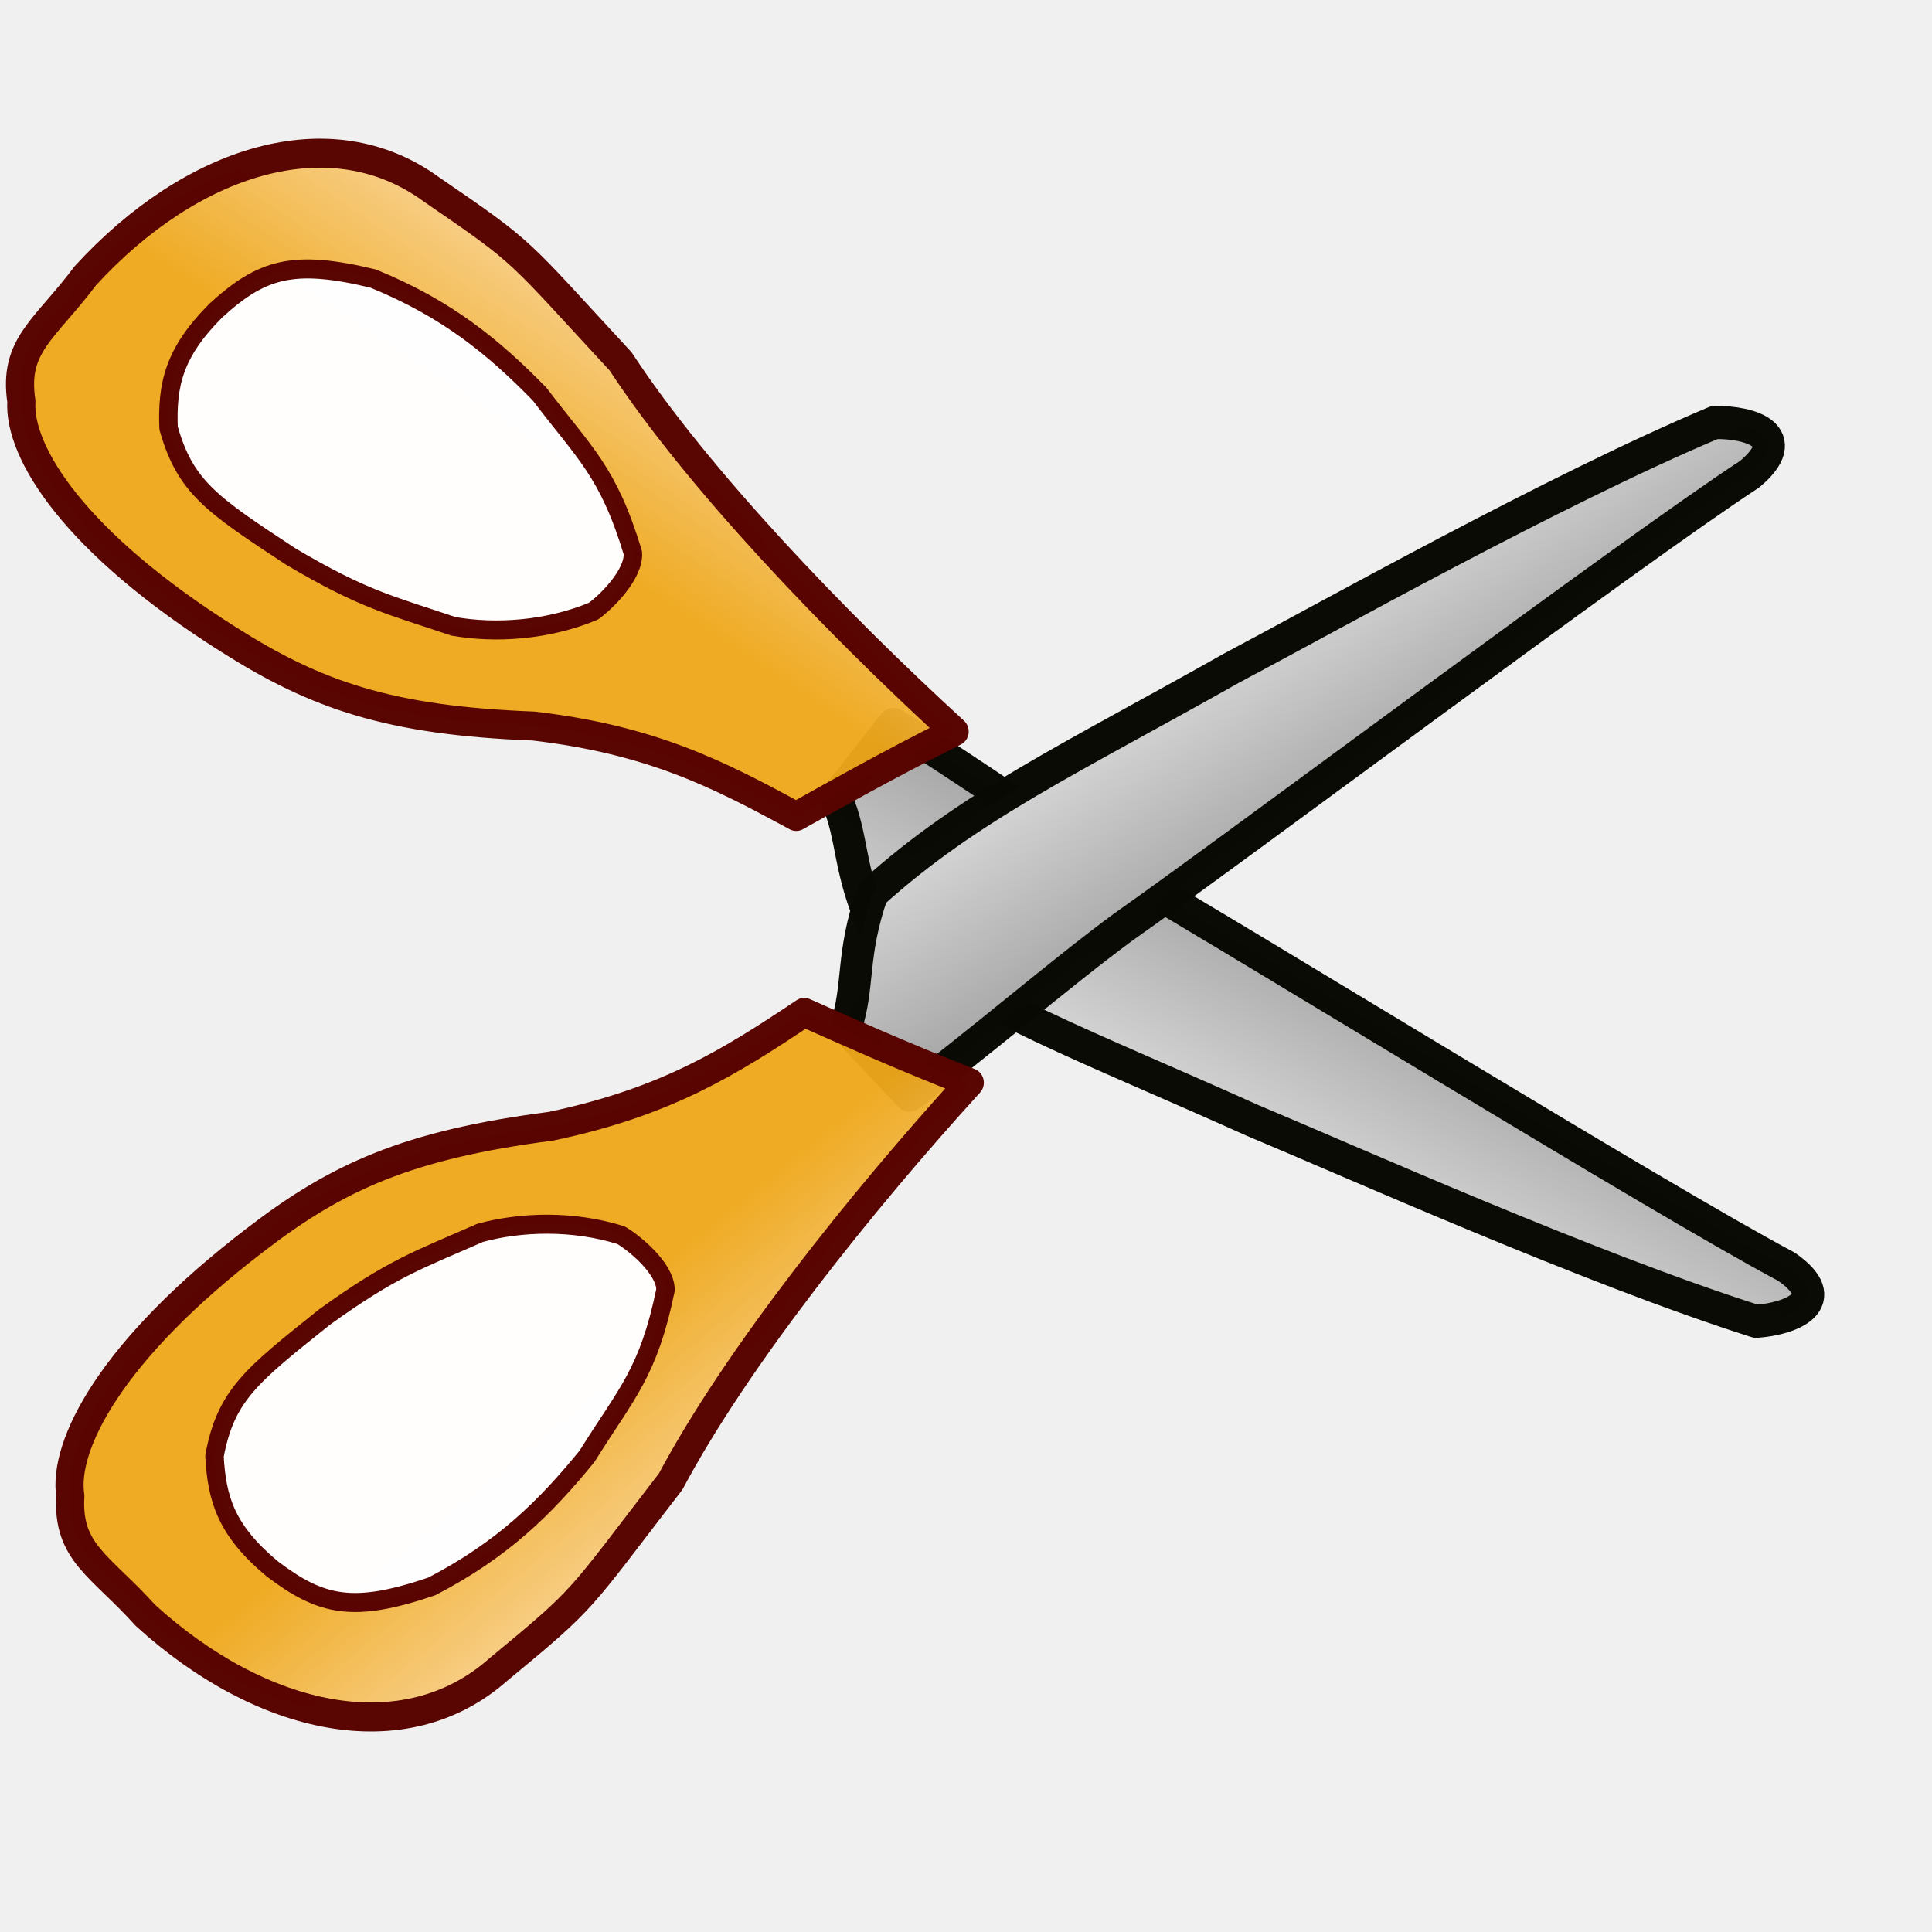
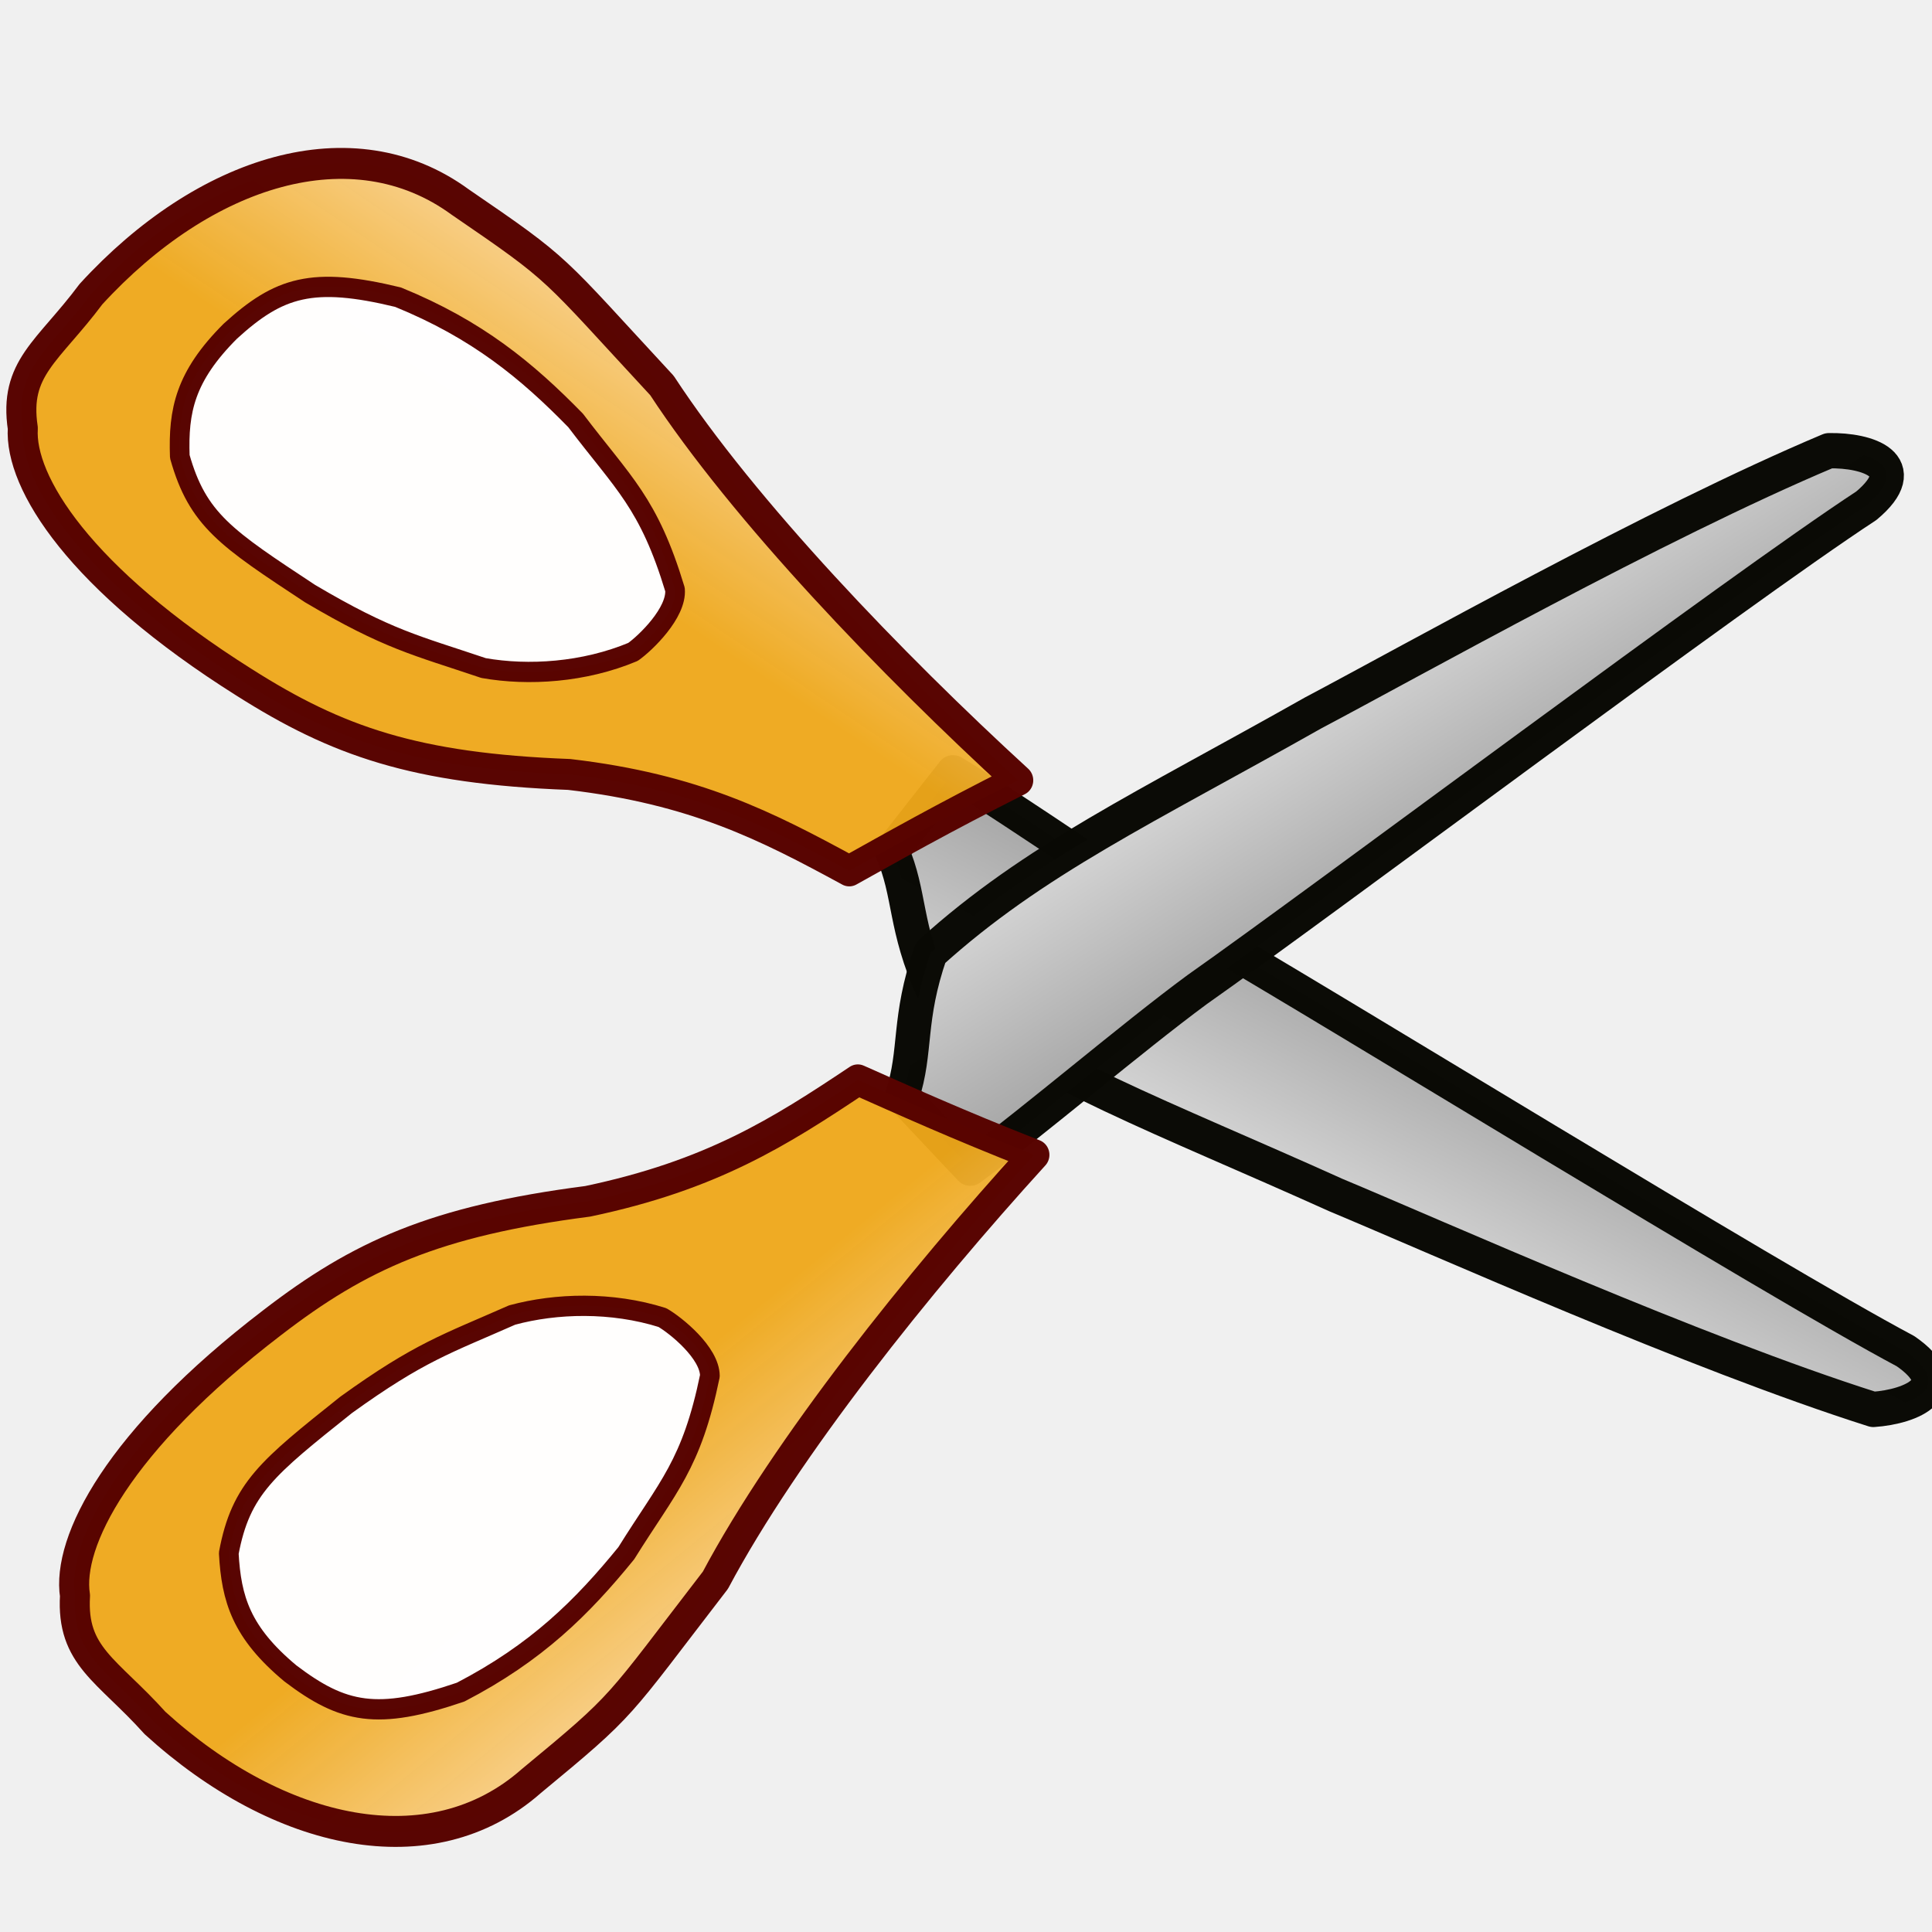
- <svg xmlns="http://www.w3.org/2000/svg" xmlns:xlink="http://www.w3.org/1999/xlink" width="128pt" height="128pt" id="svg1">
-   <defs id="defs22">
-     <linearGradient id="linearGradient124">
-       <stop offset="0" style="stop-color:#6ace34;stop-opacity:0.992;" id="stop125" />
-       <stop offset="1" style="stop-color:#3d7a35;stop-opacity:0.953;" id="stop126" />
-     </linearGradient>
-     <linearGradient id="linearGradient120">
-       <stop offset="0" style="stop-color:#f52755;stop-opacity:0.992;" id="stop121" />
-       <stop offset="1" style="stop-color:#a81837;stop-opacity:0.953;" id="stop122" />
-     </linearGradient>
+ <svg xmlns="http://www.w3.org/2000/svg" xmlns:xlink="http://www.w3.org/1999/xlink" viewBox="0 0 160 160">
+   <defs>
+     <linearGradient gradientTransform="matrix(1.27999 -1.2809 .38013 .40085 .41919 .45577)" xlink:href="#linearGradient57" id="linearGradient123" y1="-.512" x1=".085" y2=".705" x2="-.097" gradientUnits="objectBoundingBox" />
+     <linearGradient gradientTransform="matrix(1.27999 -1.2809 .38013 .40085 .41918 .45578)" xlink:href="#linearGradient96" id="linearGradient1856" y1="-.547" x1="-.017" y2=".138" x2=".015" gradientUnits="objectBoundingBox" />
    <linearGradient id="linearGradient96">
-       <stop offset="0" style="stop-color:#fbddb2;stop-opacity:0.992;" id="stop97" />
-       <stop offset="1" style="stop-color:#efa81a;stop-opacity:0.953;" id="stop98" />
-     </linearGradient>
-     <linearGradient id="linearGradient1857">
-       <stop offset="0" style="stop-color:#fbddc7;stop-opacity:0.992;" id="stop1858" />
-       <stop offset="1" style="stop-color:#efa81a;stop-opacity:0.953;" id="stop1859" />
-     </linearGradient>
-     <linearGradient id="linearGradient168">
-       <stop offset="0" style="stop-color:#cdffff;stop-opacity:1;" id="stop169" />
-       <stop offset="1" style="stop-color:#0c5d7d;stop-opacity:0.906;" id="stop170" />
-     </linearGradient>
-     <linearGradient id="linearGradient90">
-       <stop offset="0" style="stop-color:#cdffff;stop-opacity:1;" id="stop91" />
-       <stop offset="1" style="stop-color:#006b97;stop-opacity:0.906;" id="stop92" />
-     </linearGradient>
-     <linearGradient id="linearGradient67">
-       <stop offset="0" style="stop-color:#d7ffff;stop-opacity:0.898;" id="stop70" />
-       <stop offset="1" style="stop-color:#2ea6b9;stop-opacity:0.953;" id="stop69" />
+       <stop offset="0" stop-color="#fbddb2" stop-opacity=".992" />
+       <stop offset="1" stop-color="#efa81a" stop-opacity=".953" />
    </linearGradient>
    <linearGradient id="linearGradient57">
-       <stop offset="0" style="stop-color:#ffffff;stop-opacity:1;" id="stop59" />
-       <stop offset="1" style="stop-color:#797979;stop-opacity:1;" id="stop58" />
+       <stop offset="0" stop-color="#fff" />
+       <stop offset="1" stop-color="#797979" />
    </linearGradient>
-     <defs id="defs4">
-       <radialGradient id="1" cx="869.603" cy="1973.58" r="2106.65" fx="869.603" fy="1973.58" gradientUnits="userSpaceOnUse" xlink:href="#linearGradient67" />
-     </defs>
-     <defs id="defs11">
-       <linearGradient id="2" x1="255.848" y1="119.147" x2="375.686" y2="34.101" gradientUnits="userSpaceOnUse">
-         <stop offset="0" style="stop-color:#ffffff" id="stop13" />
-         <stop offset="1" style="stop-color:#000000" id="stop14" />
-       </linearGradient>
-     </defs>
-     <defs id="defs16">
-       <linearGradient id="3" x1="275.053" y1="109.384" x2="356.481" y2="30.864" gradientUnits="userSpaceOnUse" xlink:href="#linearGradient57" />
-     </defs>
-     <radialGradient cx="3.03981e-14" cy="1.05578e-10" r="0.773" fx="3.03981e-14" fy="1.05578e-10" xlink:href="#linearGradient168" id="radialGradient88" gradientUnits="objectBoundingBox" gradientTransform="matrix(0.945877,0,0,1.05722,0.264368,0.249996)" spreadMethod="pad" />
-     <linearGradient x1="2.696" y1="1.147" x2="3.851" y2="0.623" xlink:href="#linearGradient67" id="linearGradient89" gradientUnits="objectBoundingBox" gradientTransform="translate(-2.65767,-0.201241)" spreadMethod="pad" />
-     <linearGradient xlink:href="#linearGradient96" id="linearGradient1856" x1="-0.017" y1="-0.547" x2="0.015" y2="0.138" gradientUnits="objectBoundingBox" gradientTransform="matrix(1.27999,-1.2809,0.380134,0.400852,0.419179,0.455777)" spreadMethod="pad" />
-     <radialGradient xlink:href="#linearGradient1857" id="radialGradient1860" cx="-5.51513e-06" cy="-1.48419e-06" fx="-5.51513e-06" fy="-1.48419e-06" r="0.694" gradientUnits="objectBoundingBox" gradientTransform="matrix(1.6481,-1.64928,0.295229,0.311319,0.00343702,0.809113)" spreadMethod="pad" />
-     <radialGradient xlink:href="#linearGradient96" id="radialGradient95" cx="6.46047e-09" cy="5.68149e-08" fx="6.46047e-09" fy="5.68149e-08" r="0.242" gradientUnits="objectBoundingBox" gradientTransform="matrix(0.8189,0,0,1.22115,0.417826,0.462637)" spreadMethod="pad" />
-     <linearGradient x1="0.085" y1="-0.512" x2="-0.097" y2="0.705" xlink:href="#linearGradient57" id="linearGradient123" gradientUnits="objectBoundingBox" gradientTransform="matrix(1.27999,-1.2809,0.380134,0.400852,0.41919,0.455775)" spreadMethod="pad" />
-     <linearGradient xlink:href="#linearGradient124" id="linearGradient127" y2="0.138" x2="0.015" y1="-0.547" x1="-0.017" spreadMethod="pad" gradientTransform="matrix(1.27999,-1.2809,0.380134,0.400852,0.419179,0.455777)" gradientUnits="objectBoundingBox" />
-     <linearGradient x1="-0.017" y1="-0.547" x2="0.015" y2="0.138" xlink:href="#linearGradient124" id="linearGradient470" />
  </defs>
-   <g id="g504" transform="matrix(0.974243,-0.0887009,-0.0887009,-0.974243,9.63647,167.097)">
-     <path transform="matrix(0.721719,0.0661415,-0.0681712,0.743868,71.5019,34.1323)" style="font-size:12;fill:url(#linearGradient123);stroke:#0a0a05;stroke-width:4;stroke-linejoin:round;stroke-opacity:0.992;" d="M 44.43 62.29 C 37.185 68.535 27.181 78.56 19.937 84.806 C 17.037 82.316 14.137 79.826 11.236 77.337 C 12.485 72.091 11.03 68.698 13.014 60.903 C 24.073 49.256 36.452 42.308 54.957 29.877 C 65.834 22.998 92.906 4.896 112.14 -5.045 C 116.66 -5.544 122.265 -4.267 117.093 0.779 C 102.902 11.712 58.255 50.889 44.43 62.29 z " id="path505" />
-     <path transform="matrix(-0.635419,0.0100957,-0.0104055,-0.65492,77.7293,150.658)" style="font-size:12;fill:url(#linearGradient1856);stroke:#580400;stroke-width:4;stroke-linejoin:round;stroke-opacity:0.992;" d="M 88.252 60.996 C 76.494 69.497 66.418 73.77 45.981 76.016 C 29.408 79.13 20.292 84.558 9.748 91.154 C 4.067 88.608 -3.189 85.267 -13.609 81.107 C 2.006 64.983 20.148 43.703 29.779 26.787 C 43.507 10.062 41.779 11.267 54.758 1.187 C 68.268 -9.994 88.411 -5.378 104.719 9.489 C 110.996 16.488 115.716 18.261 115.11 26.105 C 116.106 33.066 109.074 46.05 88.252 60.996 z " id="path506" />
-     <path transform="matrix(-0.416333,0.00661491,-0.00681765,-0.429112,62.5479,143.979)" style="font-size:12;fill:#ffffff;fill-opacity:0.99;stroke:#580400;stroke-width:4;stroke-linejoin:round;stroke-opacity:0.992;" d="M 83.748 60.507 C 68.602 70.745 63.122 72.2 49.72 77.703 C 40.739 79.924 29.424 80.042 19.181 76.732 C 16.474 75.163 9.668 69.666 9.712 65.075 C 13.727 47.564 18.561 43.476 27.289 30.36 C 36.423 19.819 45.829 11.023 61.417 3.485 C 78.47 -1.862 85.39 -0.321 95.946 7.707 C 105.819 15.949 107.722 22.558 108.09 31.619 C 105.426 44.346 99.953 48.361 83.748 60.507 z " id="path507" />
+   <g stroke-opacity=".992" stroke-linejoin="round" stroke-width="4" transform="matrix(.97424 -.0887 -.0887 -.97424 9.63647 167.097)">
+     <path fill="url(#linearGradient123)" stroke="#0a0a05" d="m44.43,62.29c-7.245,6.245-17.249,16.27-24.493,22.516-2.9-2.49-5.8-4.979-8.7-7.469 1.248-5.246-.207-8.638 1.778-16.434 11.059-11.647 23.438-18.594 41.942-31.026 10.877-6.879 37.95-24.981 57.183-34.922 4.52-.498 10.125,.778 4.953,5.824-14.191,10.933-58.838,50.111-72.663,61.511z" transform="matrix(.72172 .06614 -.06817 .74387 71.5019 34.1323)" />
+     <g stroke="#580400">
+       <path fill="url(#linearGradient1856)" d="m88.252,60.996c-11.758,8.501-21.834,12.775-42.27,15.02-16.573,3.114-25.689,8.542-36.233,15.138-5.681-2.546-12.937-5.887-23.357-10.047 15.616-16.124 33.758-37.404 43.389-54.32 13.728-16.726 11.999-15.52 24.978-25.601 13.51-11.181 33.654-6.565 49.961,8.302 6.277,6.999 10.997,8.773 10.391,16.617 .996,6.961-6.036,19.944-26.858,34.891z" transform="matrix(-.63542 .0101 -.01041 -.65492 77.7293 150.658)" />
+       <path fill="#fff" fill-opacity=".99" d="m83.748,60.507c-15.146,10.238-20.627,11.693-34.028,17.196-8.981,2.22-20.297,2.339-30.539-.971-2.707-1.569-9.513-7.067-9.469-11.657 4.015-17.511 8.849-21.599 17.577-34.715 9.134-10.541 18.54-19.337 34.129-26.875 17.052-5.347 23.973-3.805 34.529,4.222 9.873,8.242 11.776,14.851 12.144,23.912-2.664,12.727-8.137,16.742-24.342,28.889z" transform="matrix(-.41633 .00661 -.00682 -.42911 62.5479 143.979)" />
+     </g>
  </g>
-   <g id="g500" transform="matrix(0.978272,0,0,0.978272,1.99148,0.351642)">
-     <path transform="matrix(0.721719,0.0661415,-0.0681712,0.743868,71.5019,34.1323)" style="font-size:12;fill:url(#linearGradient123);stroke:#0a0a05;stroke-width:4;stroke-linejoin:round;stroke-opacity:0.992;" d="M 44.43 62.29 C 37.185 68.535 27.181 78.56 19.937 84.806 C 17.037 82.316 14.137 79.826 11.236 77.337 C 12.485 72.091 11.03 68.698 13.014 60.903 C 24.073 49.256 36.452 42.308 54.957 29.877 C 65.834 22.998 92.906 4.896 112.14 -5.045 C 116.66 -5.544 122.265 -4.267 117.093 0.779 C 102.902 11.712 58.255 50.889 44.43 62.29 z " id="path119" />
-     <path transform="matrix(-0.635419,0.0100957,-0.0104055,-0.65492,77.7293,150.658)" style="font-size:12;fill:url(#linearGradient1856);stroke:#580400;stroke-width:4;stroke-linejoin:round;stroke-opacity:0.992;" d="M 88.252 60.996 C 76.494 69.497 66.418 73.77 45.981 76.016 C 29.408 79.13 20.292 84.558 9.748 91.154 C 4.067 88.608 -3.189 85.267 -13.609 81.107 C 2.006 64.983 20.148 43.703 29.779 26.787 C 43.507 10.062 41.779 11.267 54.758 1.187 C 68.268 -9.994 88.411 -5.378 104.719 9.489 C 110.996 16.488 115.716 18.261 115.11 26.105 C 116.106 33.066 109.074 46.05 88.252 60.996 z " id="path266" />
-     <path transform="matrix(-0.416333,0.00661491,-0.00681765,-0.429112,62.5479,143.979)" style="font-size:12;fill:#ffffff;fill-opacity:0.99;stroke:#580400;stroke-width:4;stroke-linejoin:round;stroke-opacity:0.992;" d="M 83.748 60.507 C 68.602 70.745 63.122 72.2 49.72 77.703 C 40.739 79.924 29.424 80.042 19.181 76.732 C 16.474 75.163 9.668 69.666 9.712 65.075 C 13.727 47.564 18.561 43.476 27.289 30.36 C 36.423 19.819 45.829 11.023 61.417 3.485 C 78.47 -1.862 85.39 -0.321 95.946 7.707 C 105.819 15.949 107.722 22.558 108.09 31.619 C 105.426 44.346 99.953 48.361 83.748 60.507 z " id="path469" />
+   <g stroke-opacity=".992" stroke-linejoin="round" stroke-width="4" transform="matrix(.97827 0 0 .97827 1.99148 .35164)">
+     <path fill="url(#linearGradient123)" stroke="#0a0a05" d="m44.43,62.29c-7.245,6.245-17.249,16.27-24.493,22.516-2.9-2.49-5.8-4.979-8.7-7.469 1.248-5.246-.207-8.638 1.778-16.434 11.059-11.647 23.438-18.594 41.942-31.026 10.877-6.879 37.95-24.981 57.183-34.922 4.52-.498 10.125,.778 4.953,5.824-14.191,10.933-58.838,50.111-72.663,61.511z" transform="matrix(.72172 .06614 -.06817 .74387 71.5019 34.1323)" />
+     <g stroke="#580400">
+       <path fill="url(#linearGradient1856)" d="m88.252,60.996c-11.758,8.501-21.834,12.775-42.27,15.02-16.573,3.114-25.689,8.542-36.233,15.138-5.681-2.546-12.937-5.887-23.357-10.047 15.616-16.124 33.758-37.404 43.389-54.32 13.728-16.726 11.999-15.52 24.978-25.601 13.51-11.181 33.654-6.565 49.961,8.302 6.277,6.999 10.997,8.773 10.391,16.617 .996,6.961-6.036,19.944-26.858,34.891z" transform="matrix(-.63542 .0101 -.01041 -.65492 77.7293 150.658)" />
+       <path fill="#fff" fill-opacity=".99" d="m83.748,60.507c-15.146,10.238-20.627,11.693-34.028,17.196-8.981,2.22-20.297,2.339-30.539-.971-2.707-1.569-9.513-7.067-9.469-11.657 4.015-17.511 8.849-21.599 17.577-34.715 9.134-10.541 18.54-19.337 34.129-26.875 17.052-5.347 23.973-3.805 34.529,4.222 9.873,8.242 11.776,14.851 12.144,23.912-2.664,12.727-8.137,16.742-24.342,28.889z" transform="matrix(-.41633 .00661 -.00682 -.42911 62.5479 143.979)" />
+     </g>
  </g>
</svg>
